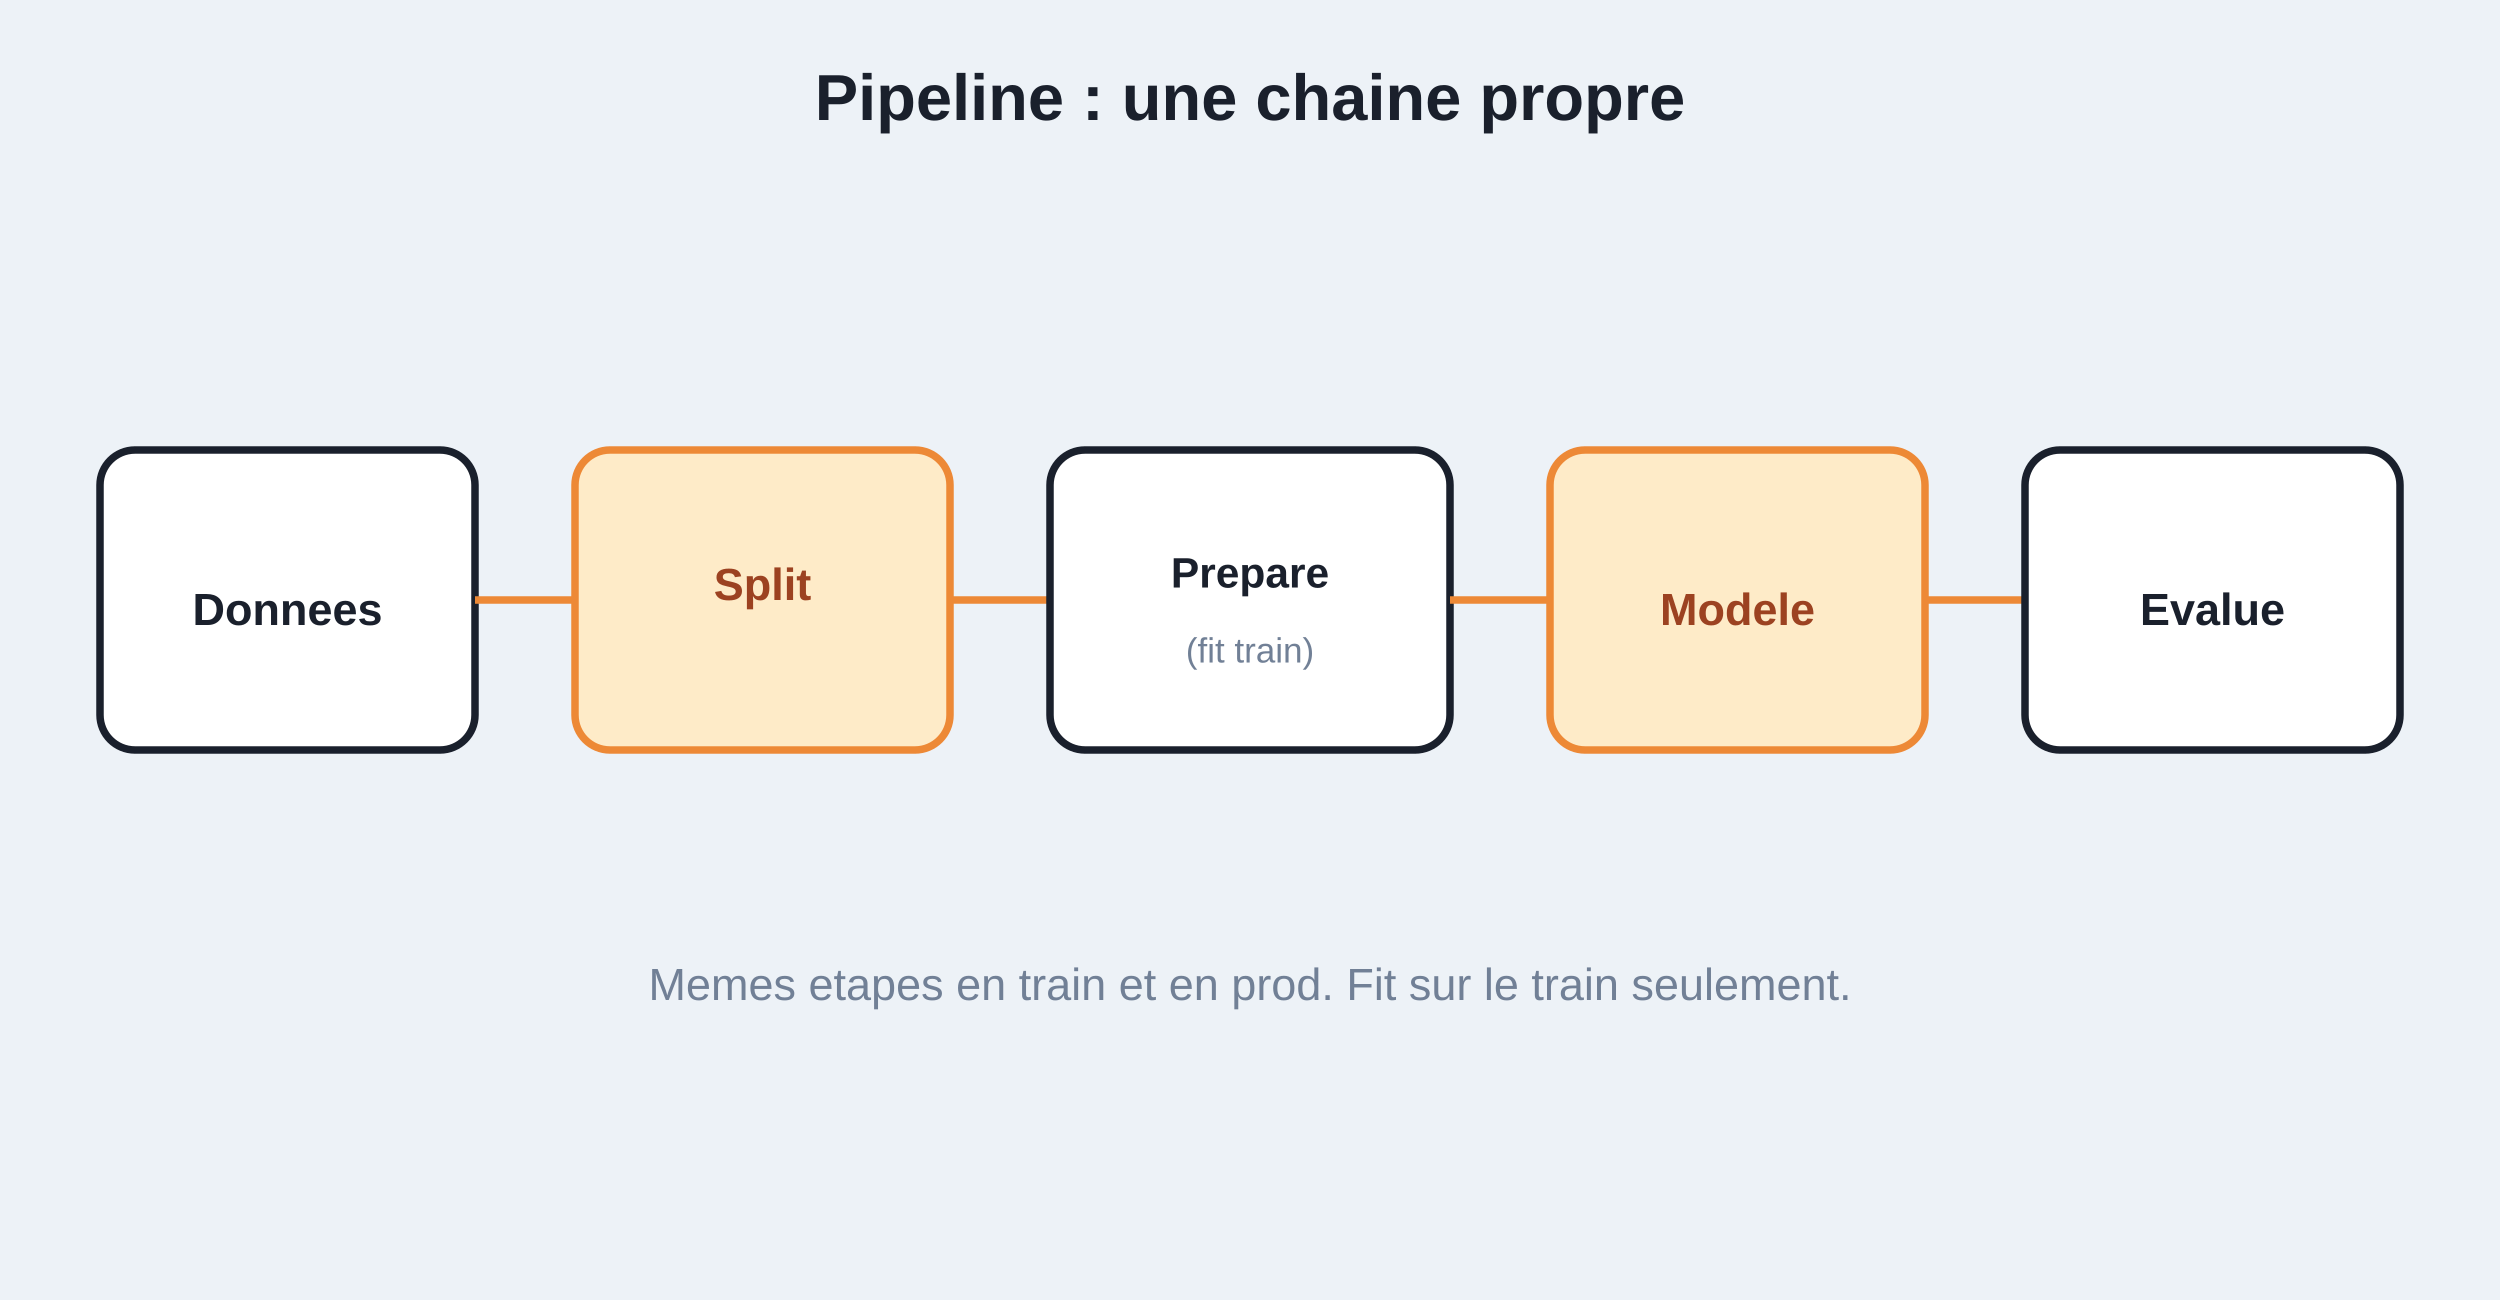
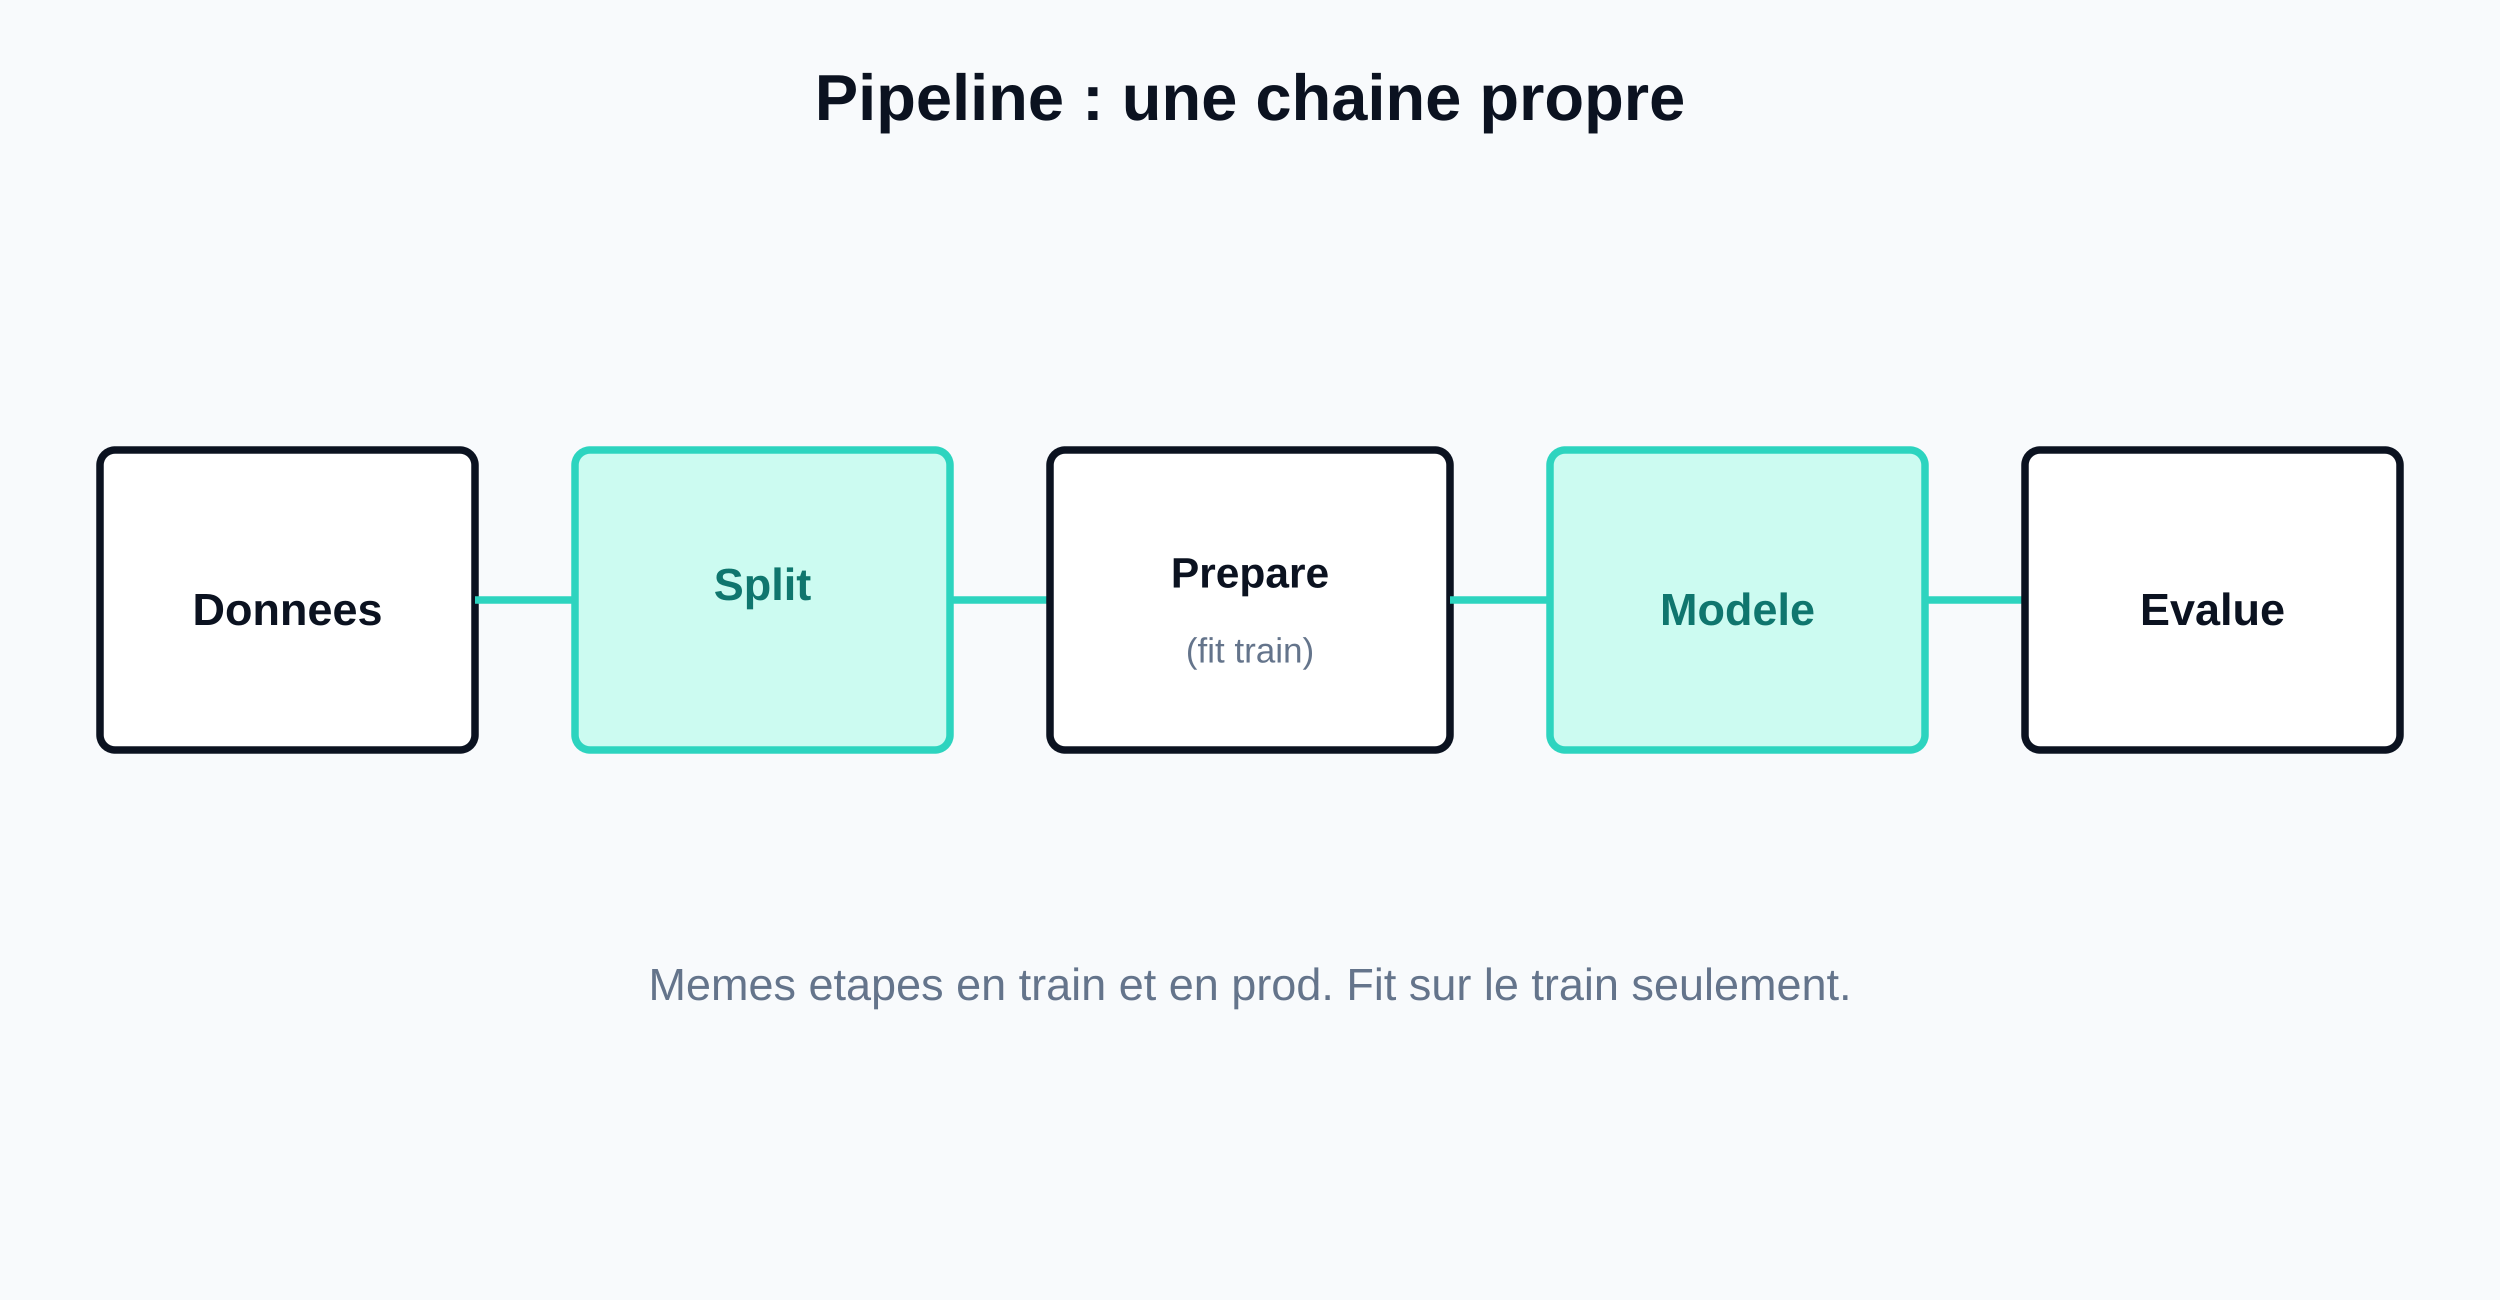
<svg xmlns="http://www.w3.org/2000/svg" width="1000" height="520" viewBox="0 0 1000 520">
-   <rect width="1000" height="520" fill="#edf2f7" />
-   <text x="500" y="48" text-anchor="middle" font-family="Segoe UI, Arial, sans-serif" font-size="26" fill="#1a202c" font-weight="700">Pipeline : une chaine propre</text>
-   <rect x="40" y="180" width="150" height="120" rx="14" fill="#ffffff" stroke="#1a202c" stroke-width="3" />
-   <text x="115" y="250" text-anchor="middle" font-family="Segoe UI, Arial, sans-serif" font-size="18" fill="#1a202c" font-weight="700">Donnees</text>
-   <line x1="190" y1="240" x2="230" y2="240" stroke="#ed8936" stroke-width="3" />
-   <rect x="230" y="180" width="150" height="120" rx="14" fill="#feebc8" stroke="#ed8936" stroke-width="3" />
-   <text x="305" y="240" text-anchor="middle" font-family="Segoe UI, Arial, sans-serif" font-size="18" fill="#9c4221" font-weight="700">Split</text>
-   <line x1="380" y1="240" x2="420" y2="240" stroke="#ed8936" stroke-width="3" />
-   <rect x="420" y="180" width="160" height="120" rx="14" fill="#ffffff" stroke="#1a202c" stroke-width="3" />
-   <text x="500" y="235" text-anchor="middle" font-family="Segoe UI, Arial, sans-serif" font-size="17" fill="#1a202c" font-weight="700">Prepare</text>
-   <text x="500" y="265" text-anchor="middle" font-family="Segoe UI, Arial, sans-serif" font-size="14" fill="#718096" font-weight="400">(fit train)</text>
-   <line x1="580" y1="240" x2="620" y2="240" stroke="#ed8936" stroke-width="3" />
-   <rect x="620" y="180" width="150" height="120" rx="14" fill="#feebc8" stroke="#ed8936" stroke-width="3" />
-   <text x="695" y="250" text-anchor="middle" font-family="Segoe UI, Arial, sans-serif" font-size="18" fill="#9c4221" font-weight="700">Modele</text>
-   <line x1="770" y1="240" x2="810" y2="240" stroke="#ed8936" stroke-width="3" />
-   <rect x="810" y="180" width="150" height="120" rx="14" fill="#ffffff" stroke="#1a202c" stroke-width="3" />
-   <text x="885" y="250" text-anchor="middle" font-family="Segoe UI, Arial, sans-serif" font-size="18" fill="#1a202c" font-weight="700">Evalue</text>
-   <text x="500" y="400" text-anchor="middle" font-family="Segoe UI, Arial, sans-serif" font-size="18" fill="#718096" font-weight="400">Memes etapes en train et en prod. Fit sur le train seulement.</text>
+   <rect width="1000" height="520" fill="#f8fafc" />
+   <text x="500" y="48" text-anchor="middle" font-family="Segoe UI, Arial, sans-serif" font-size="26" fill="#0b1220" font-weight="700">Pipeline : une chaine propre</text>
+   <rect x="40" y="180" width="150" height="120" rx="6" fill="#ffffff" stroke="#0b1220" stroke-width="3" />
+   <text x="115" y="250" text-anchor="middle" font-family="Segoe UI, Arial, sans-serif" font-size="18" fill="#0b1220" font-weight="700">Donnees</text>
+   <line x1="190" y1="240" x2="230" y2="240" stroke="#2dd4bf" stroke-width="3" />
+   <rect x="230" y="180" width="150" height="120" rx="6" fill="#ccfbf1" stroke="#2dd4bf" stroke-width="3" />
+   <text x="305" y="240" text-anchor="middle" font-family="Segoe UI, Arial, sans-serif" font-size="18" fill="#0f766e" font-weight="700">Split</text>
+   <line x1="380" y1="240" x2="420" y2="240" stroke="#2dd4bf" stroke-width="3" />
+   <rect x="420" y="180" width="160" height="120" rx="6" fill="#ffffff" stroke="#0b1220" stroke-width="3" />
+   <text x="500" y="235" text-anchor="middle" font-family="Segoe UI, Arial, sans-serif" font-size="17" fill="#0b1220" font-weight="700">Prepare</text>
+   <text x="500" y="265" text-anchor="middle" font-family="Segoe UI, Arial, sans-serif" font-size="14" fill="#64748b" font-weight="400">(fit train)</text>
+   <line x1="580" y1="240" x2="620" y2="240" stroke="#2dd4bf" stroke-width="3" />
+   <rect x="620" y="180" width="150" height="120" rx="6" fill="#ccfbf1" stroke="#2dd4bf" stroke-width="3" />
+   <text x="695" y="250" text-anchor="middle" font-family="Segoe UI, Arial, sans-serif" font-size="18" fill="#0f766e" font-weight="700">Modele</text>
+   <line x1="770" y1="240" x2="810" y2="240" stroke="#2dd4bf" stroke-width="3" />
+   <rect x="810" y="180" width="150" height="120" rx="6" fill="#ffffff" stroke="#0b1220" stroke-width="3" />
+   <text x="885" y="250" text-anchor="middle" font-family="Segoe UI, Arial, sans-serif" font-size="18" fill="#0b1220" font-weight="700">Evalue</text>
+   <text x="500" y="400" text-anchor="middle" font-family="Segoe UI, Arial, sans-serif" font-size="18" fill="#64748b" font-weight="400">Memes etapes en train et en prod. Fit sur le train seulement.</text>
</svg>
